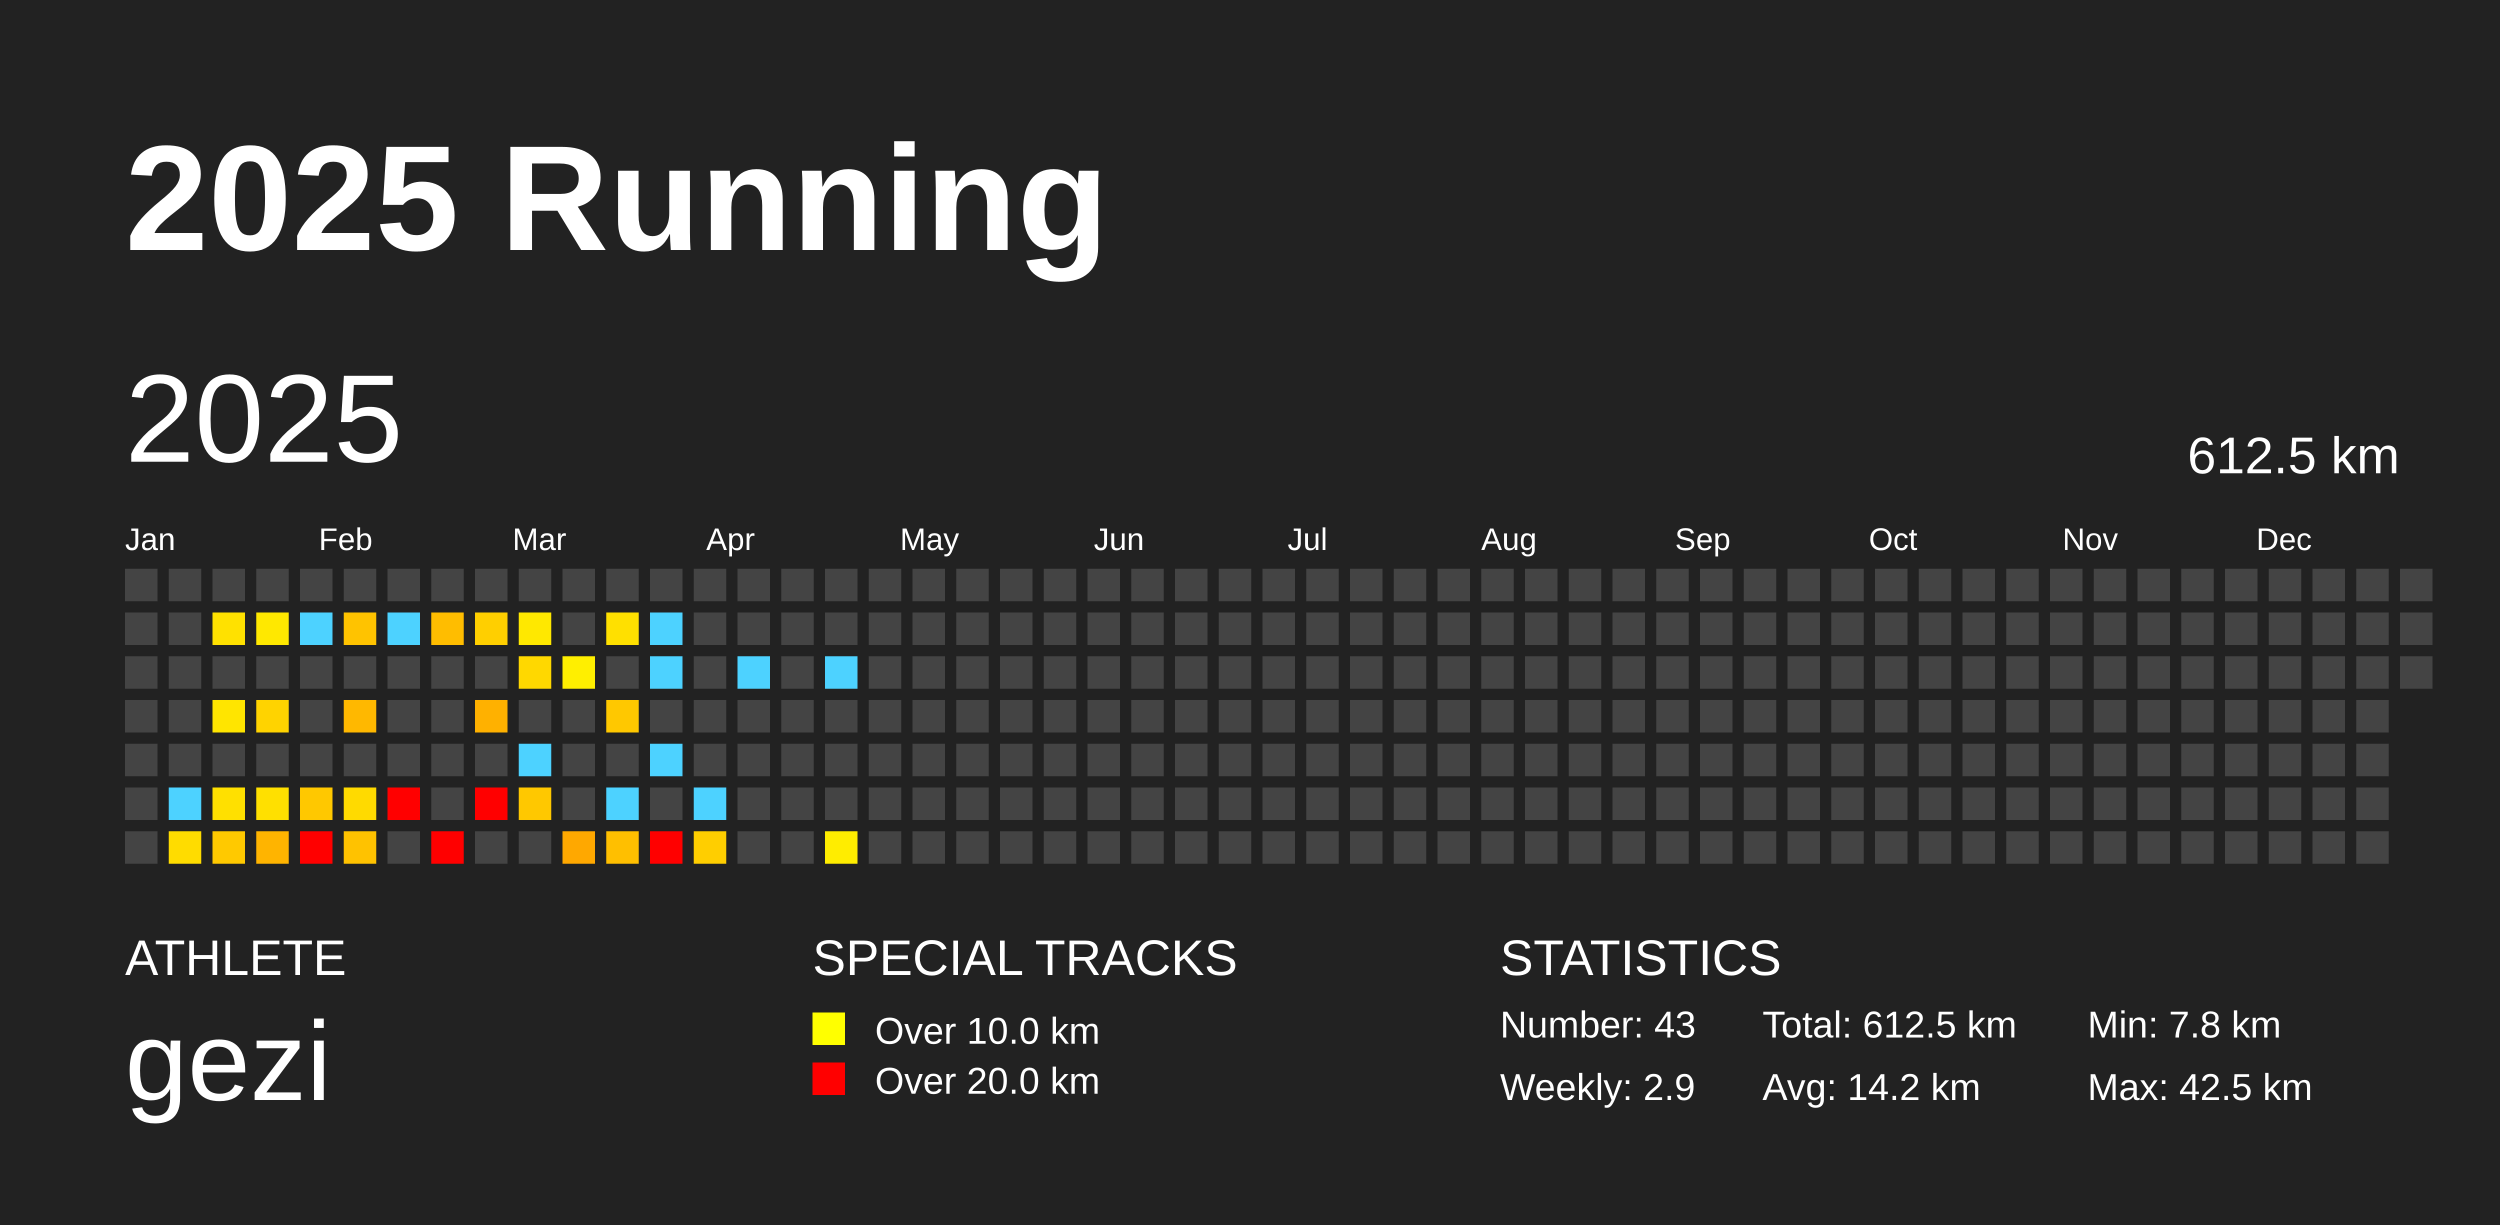
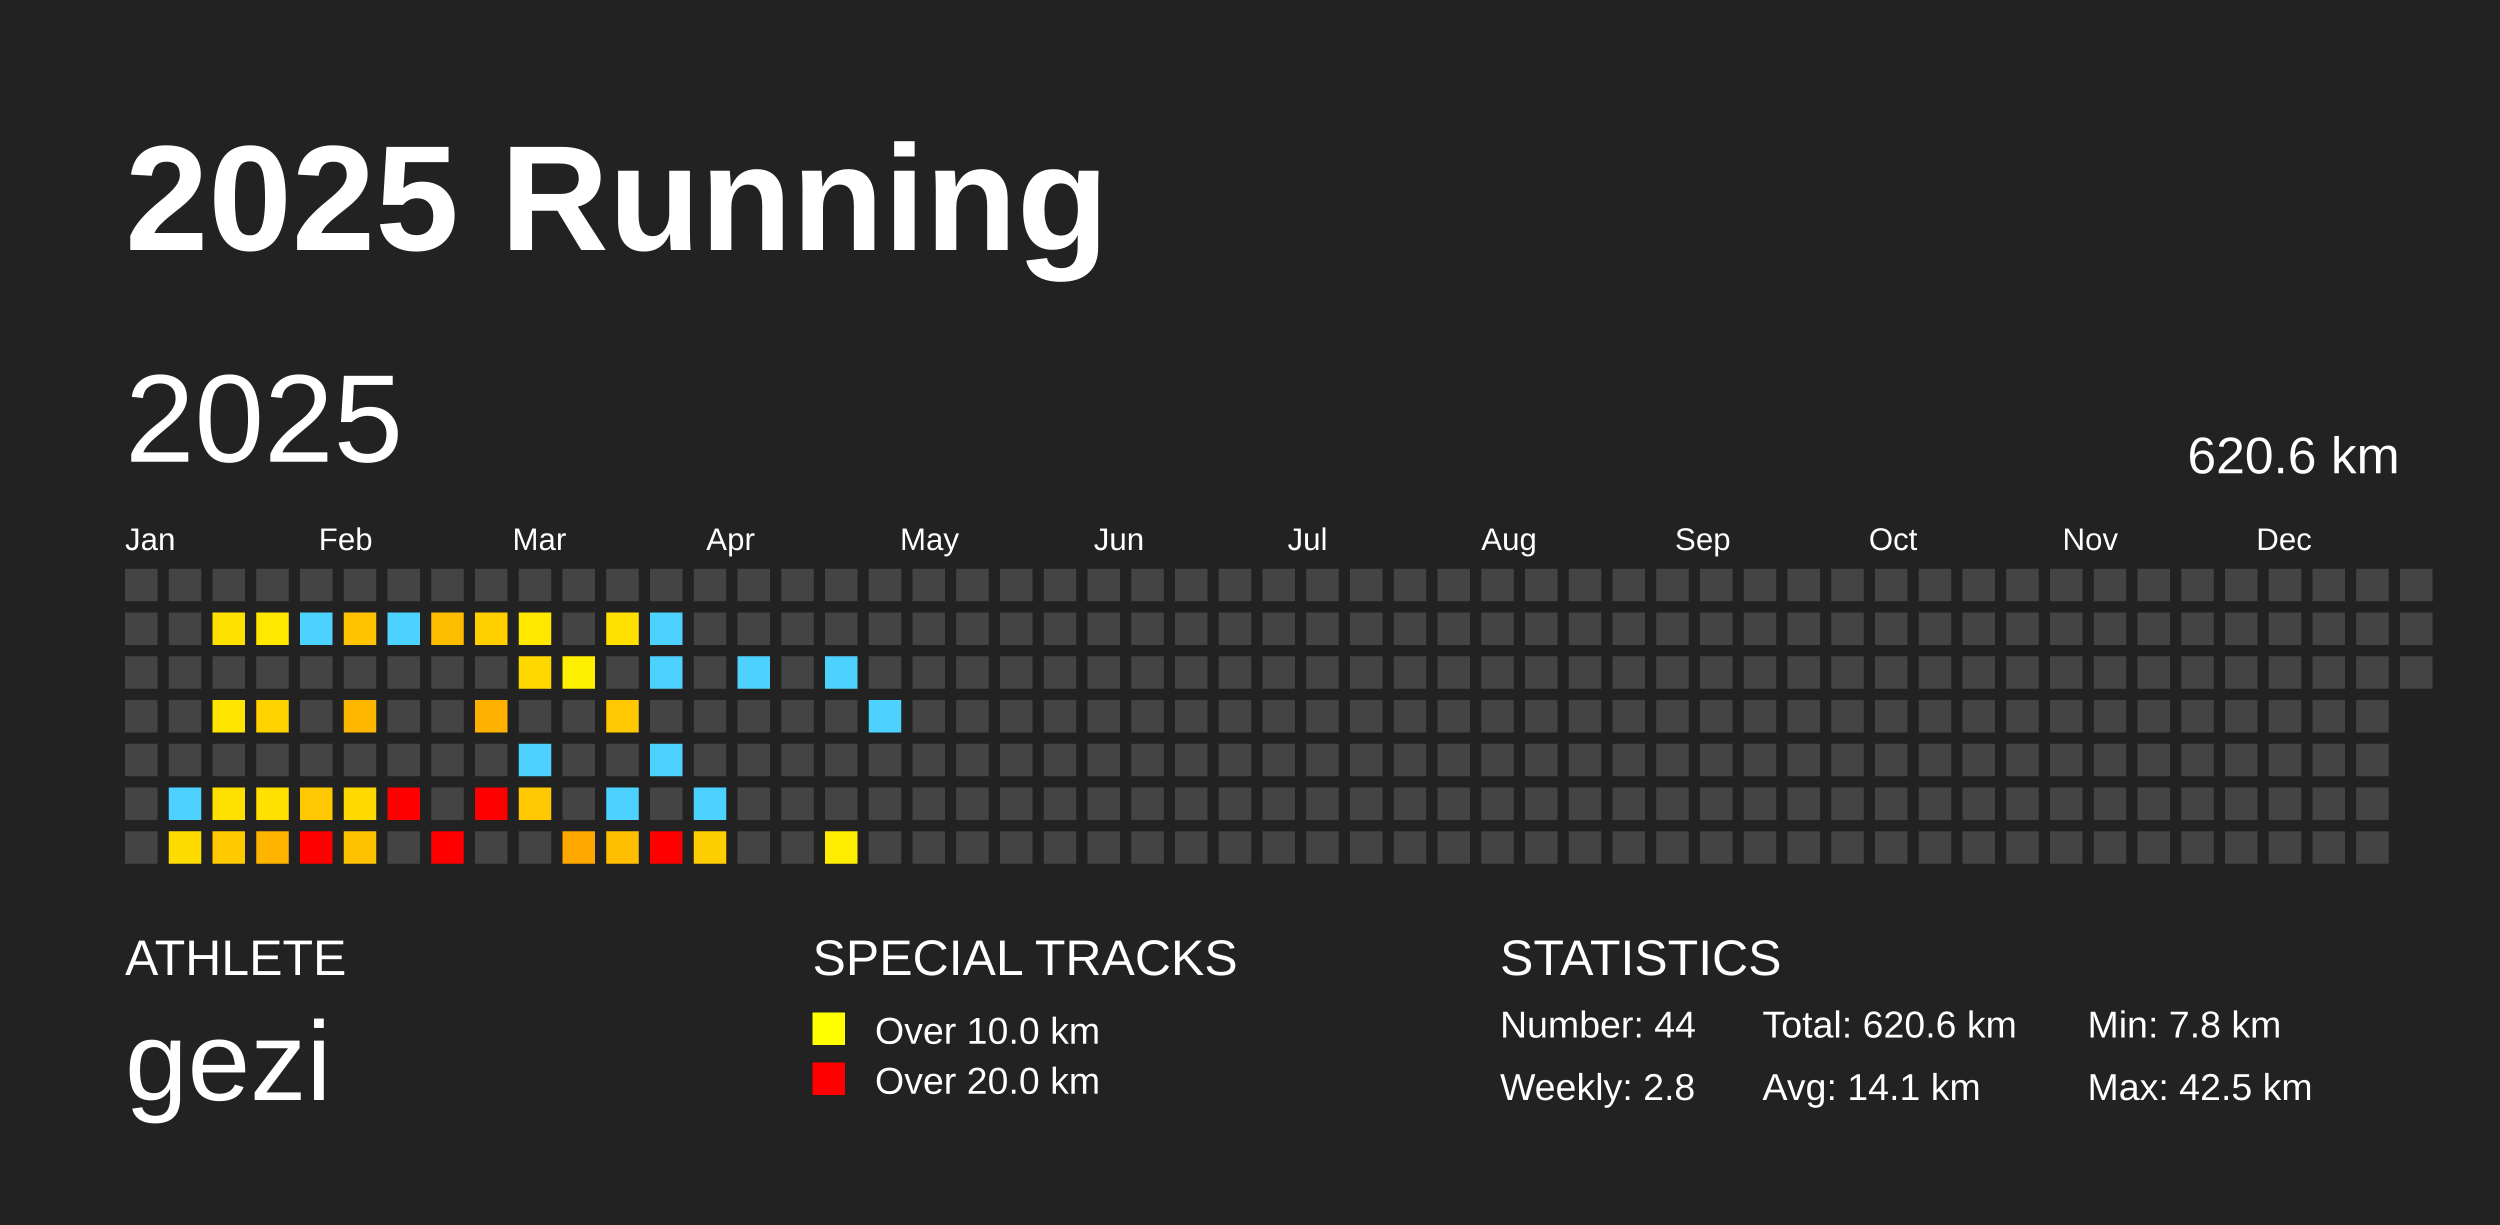
<svg xmlns="http://www.w3.org/2000/svg" baseProfile="full" height="98mm" version="1.1" viewBox="0,0,200,98" width="200mm">
  <defs />
  <rect fill="#222222" height="98" width="200" x="0" y="0" />
  <text fill="#FFFFFF" style="font-size:12px; font-family:Arial; font-weight:bold;" x="10" y="20">2025 Running</text>
  <text fill="#FFFFFF" style="font-size:4px; font-family:Arial" x="10" y="78">ATHLETE</text>
  <text fill="#FFFFFF" style="font-size:9px; font-family:Arial" x="10" y="88">gezi</text>
  <text fill="#FFFFFF" style="font-size:4px; font-family:Arial" x="65" y="78">SPECIAL TRACKS</text>
  <rect fill="yellow" height="2.6" width="2.6" x="65" y="81" />
  <text fill="#FFFFFF" style="font-size:3px; font-family:Arial" x="70" y="83.5">Over 10.0 km</text>
  <rect fill="red" height="2.6" width="2.6" x="65" y="85" />
  <text fill="#FFFFFF" style="font-size:3px; font-family:Arial" x="70" y="87.5">Over 20.0 km</text>
  <text fill="#FFFFFF" style="font-size:4px; font-family:Arial" x="120" y="78">STATISTICS</text>
-   <text fill="#FFFFFF" style="font-size:3px; font-family:Arial" x="120" y="83">Number: 43</text>
-   <text fill="#FFFFFF" style="font-size:3px; font-family:Arial" x="120" y="88">Weekly: 2.9</text>
-   <text fill="#FFFFFF" style="font-size:3px; font-family:Arial" x="141" y="83">Total: 612.5 km</text>
-   <text fill="#FFFFFF" style="font-size:3px; font-family:Arial" x="141" y="88">Avg: 14.2 km</text>
+   <text fill="#FFFFFF" style="font-size:3px; font-family:Arial" x="120" y="83">Number: 44</text>
+   <text fill="#FFFFFF" style="font-size:3px; font-family:Arial" x="120" y="88">Weekly: 2.8</text>
+   <text fill="#FFFFFF" style="font-size:3px; font-family:Arial" x="141" y="83">Total: 620.6 km</text>
+   <text fill="#FFFFFF" style="font-size:3px; font-family:Arial" x="141" y="88">Avg: 14.1 km</text>
  <text fill="#FFFFFF" style="font-size:3px; font-family:Arial" x="167" y="83">Min: 7.8 km</text>
  <text fill="#FFFFFF" style="font-size:3px; font-family:Arial" x="167" y="88">Max: 42.5 km</text>
  <text dominant-baseline="hanging" fill="#FFFFFF" style="font-size:10.0px; font-family:Arial;" x="10" y="30">2025</text>
-   <text dominant-baseline="hanging" fill="#FFFFFF" style="font-size:4.125px; font-family:Arial;" x="175" y="35">612.5 km</text>
+   <text dominant-baseline="hanging" fill="#FFFFFF" style="font-size:4.125px; font-family:Arial;" x="175" y="35">620.6 km</text>
  <text fill="#FFFFFF" style="font-size:2.5px; font-family:Arial" x="10.0" y="44">Jan</text>
  <text fill="#FFFFFF" style="font-size:2.5px; font-family:Arial" x="25.5" y="44">Feb</text>
  <text fill="#FFFFFF" style="font-size:2.5px; font-family:Arial" x="41.0" y="44">Mar</text>
  <text fill="#FFFFFF" style="font-size:2.5px; font-family:Arial" x="56.5" y="44">Apr</text>
  <text fill="#FFFFFF" style="font-size:2.5px; font-family:Arial" x="72.0" y="44">May</text>
  <text fill="#FFFFFF" style="font-size:2.5px; font-family:Arial" x="87.5" y="44">Jun</text>
  <text fill="#FFFFFF" style="font-size:2.5px; font-family:Arial" x="103.0" y="44">Jul</text>
  <text fill="#FFFFFF" style="font-size:2.5px; font-family:Arial" x="118.5" y="44">Aug</text>
  <text fill="#FFFFFF" style="font-size:2.5px; font-family:Arial" x="134.0" y="44">Sep</text>
  <text fill="#FFFFFF" style="font-size:2.5px; font-family:Arial" x="149.5" y="44">Oct</text>
  <text fill="#FFFFFF" style="font-size:2.5px; font-family:Arial" x="165.0" y="44">Nov</text>
  <text fill="#FFFFFF" style="font-size:2.5px; font-family:Arial" x="180.5" y="44">Dec</text>
  <rect fill="#444444" height="2.6" width="2.6" x="10.0" y="45.5" />
  <rect fill="#444444" height="2.6" width="2.6" x="10.0" y="49.0" />
  <rect fill="#444444" height="2.6" width="2.6" x="10.0" y="52.5" />
  <rect fill="#444444" height="2.6" width="2.6" x="10.0" y="56.0" />
  <rect fill="#444444" height="2.6" width="2.6" x="10.0" y="59.5" />
  <rect fill="#444444" height="2.6" width="2.6" x="10.0" y="63.0" />
  <rect fill="#444444" height="2.6" width="2.6" x="10.0" y="66.5" />
  <rect fill="#444444" height="2.6" width="2.6" x="13.5" y="45.5" />
  <rect fill="#444444" height="2.6" width="2.6" x="13.5" y="49.0" />
  <rect fill="#444444" height="2.6" width="2.6" x="13.5" y="52.5" />
  <rect fill="#444444" height="2.6" width="2.6" x="13.5" y="56.0" />
  <rect fill="#444444" height="2.6" width="2.6" x="13.5" y="59.5" />
  <rect fill="#4dd2ff" height="2.6" width="2.6" x="13.5" y="63.0" />
  <rect fill="#ffdc00" height="2.6" width="2.6" x="13.5" y="66.5" />
  <rect fill="#444444" height="2.6" width="2.6" x="17.0" y="45.5" />
  <rect fill="#ffe100" height="2.6" width="2.6" x="17.0" y="49.0" />
  <rect fill="#444444" height="2.6" width="2.6" x="17.0" y="52.5" />
  <rect fill="#ffe500" height="2.6" width="2.6" x="17.0" y="56.0" />
  <rect fill="#444444" height="2.6" width="2.6" x="17.0" y="59.5" />
  <rect fill="#ffe000" height="2.6" width="2.6" x="17.0" y="63.0" />
  <rect fill="#ffc900" height="2.6" width="2.6" x="17.0" y="66.5" />
  <rect fill="#444444" height="2.6" width="2.6" x="20.5" y="45.5" />
  <rect fill="#ffe800" height="2.6" width="2.6" x="20.5" y="49.0" />
  <rect fill="#444444" height="2.6" width="2.6" x="20.5" y="52.5" />
  <rect fill="#ffd300" height="2.6" width="2.6" x="20.5" y="56.0" />
  <rect fill="#444444" height="2.6" width="2.6" x="20.5" y="59.5" />
  <rect fill="#ffe000" height="2.6" width="2.6" x="20.5" y="63.0" />
  <rect fill="#ffb400" height="2.6" width="2.6" x="20.5" y="66.5" />
  <rect fill="#444444" height="2.6" width="2.6" x="24.0" y="45.5" />
  <rect fill="#4dd2ff" height="2.6" width="2.6" x="24.0" y="49.0" />
  <rect fill="#444444" height="2.6" width="2.6" x="24.0" y="52.5" />
  <rect fill="#444444" height="2.6" width="2.6" x="24.0" y="56.0" />
  <rect fill="#444444" height="2.6" width="2.6" x="24.0" y="59.5" />
  <rect fill="#ffc800" height="2.6" width="2.6" x="24.0" y="63.0" />
  <rect fill="red" height="2.6" width="2.6" x="24.0" y="66.5" />
  <rect fill="#444444" height="2.6" width="2.6" x="27.5" y="45.5" />
  <rect fill="#ffc300" height="2.6" width="2.6" x="27.5" y="49.0" />
  <rect fill="#444444" height="2.6" width="2.6" x="27.5" y="52.5" />
  <rect fill="#ffb800" height="2.6" width="2.6" x="27.5" y="56.0" />
  <rect fill="#444444" height="2.6" width="2.6" x="27.5" y="59.5" />
  <rect fill="#ffda00" height="2.6" width="2.6" x="27.5" y="63.0" />
  <rect fill="#ffc200" height="2.6" width="2.6" x="27.5" y="66.5" />
  <rect fill="#444444" height="2.6" width="2.6" x="31.0" y="45.5" />
  <rect fill="#4dd2ff" height="2.6" width="2.6" x="31.0" y="49.0" />
  <rect fill="#444444" height="2.6" width="2.6" x="31.0" y="52.5" />
  <rect fill="#444444" height="2.6" width="2.6" x="31.0" y="56.0" />
  <rect fill="#444444" height="2.6" width="2.6" x="31.0" y="59.5" />
  <rect fill="red" height="2.6" width="2.6" x="31.0" y="63.0" />
  <rect fill="#444444" height="2.6" width="2.6" x="31.0" y="66.5" />
  <rect fill="#444444" height="2.6" width="2.6" x="34.5" y="45.5" />
  <rect fill="#ffbd00" height="2.6" width="2.6" x="34.5" y="49.0" />
  <rect fill="#444444" height="2.6" width="2.6" x="34.5" y="52.5" />
  <rect fill="#444444" height="2.6" width="2.6" x="34.5" y="56.0" />
  <rect fill="#444444" height="2.6" width="2.6" x="34.5" y="59.5" />
  <rect fill="#444444" height="2.6" width="2.6" x="34.5" y="63.0" />
  <rect fill="red" height="2.6" width="2.6" x="34.5" y="66.5" />
  <rect fill="#444444" height="2.6" width="2.6" x="38.0" y="45.5" />
  <rect fill="#ffcf00" height="2.6" width="2.6" x="38.0" y="49.0" />
  <rect fill="#444444" height="2.6" width="2.6" x="38.0" y="52.5" />
  <rect fill="#ffb100" height="2.6" width="2.6" x="38.0" y="56.0" />
  <rect fill="#444444" height="2.6" width="2.6" x="38.0" y="59.5" />
  <rect fill="red" height="2.6" width="2.6" x="38.0" y="63.0" />
  <rect fill="#444444" height="2.6" width="2.6" x="38.0" y="66.5" />
  <rect fill="#444444" height="2.6" width="2.6" x="41.5" y="45.5" />
  <rect fill="#ffe800" height="2.6" width="2.6" x="41.5" y="49.0" />
  <rect fill="#ffd800" height="2.6" width="2.6" x="41.5" y="52.5" />
  <rect fill="#444444" height="2.6" width="2.6" x="41.5" y="56.0" />
  <rect fill="#4dd2ff" height="2.6" width="2.6" x="41.5" y="59.5" />
  <rect fill="#ffc800" height="2.6" width="2.6" x="41.5" y="63.0" />
  <rect fill="#444444" height="2.6" width="2.6" x="41.5" y="66.5" />
  <rect fill="#444444" height="2.6" width="2.6" x="45.0" y="45.5" />
  <rect fill="#444444" height="2.6" width="2.6" x="45.0" y="49.0" />
  <rect fill="#ffef00" height="2.6" width="2.6" x="45.0" y="52.5" />
  <rect fill="#444444" height="2.6" width="2.6" x="45.0" y="56.0" />
  <rect fill="#444444" height="2.6" width="2.6" x="45.0" y="59.5" />
  <rect fill="#444444" height="2.6" width="2.6" x="45.0" y="63.0" />
  <rect fill="#ffa800" height="2.6" width="2.6" x="45.0" y="66.5" />
  <rect fill="#444444" height="2.6" width="2.6" x="48.5" y="45.5" />
  <rect fill="#ffe000" height="2.6" width="2.6" x="48.5" y="49.0" />
  <rect fill="#444444" height="2.6" width="2.6" x="48.5" y="52.5" />
  <rect fill="#ffc800" height="2.6" width="2.6" x="48.5" y="56.0" />
  <rect fill="#444444" height="2.6" width="2.6" x="48.5" y="59.5" />
  <rect fill="#4dd2ff" height="2.6" width="2.6" x="48.5" y="63.0" />
  <rect fill="#ffbf00" height="2.6" width="2.6" x="48.5" y="66.5" />
  <rect fill="#444444" height="2.6" width="2.6" x="52.0" y="45.5" />
  <rect fill="#4dd2ff" height="2.6" width="2.6" x="52.0" y="49.0" />
  <rect fill="#4dd2ff" height="2.6" width="2.6" x="52.0" y="52.5" />
  <rect fill="#444444" height="2.6" width="2.6" x="52.0" y="56.0" />
  <rect fill="#4dd2ff" height="2.6" width="2.6" x="52.0" y="59.5" />
  <rect fill="#444444" height="2.6" width="2.6" x="52.0" y="63.0" />
  <rect fill="red" height="2.6" width="2.6" x="52.0" y="66.5" />
  <rect fill="#444444" height="2.6" width="2.6" x="55.5" y="45.5" />
  <rect fill="#444444" height="2.6" width="2.6" x="55.5" y="49.0" />
  <rect fill="#444444" height="2.6" width="2.6" x="55.5" y="52.5" />
  <rect fill="#444444" height="2.6" width="2.6" x="55.5" y="56.0" />
  <rect fill="#444444" height="2.6" width="2.6" x="55.5" y="59.5" />
  <rect fill="#4dd2ff" height="2.6" width="2.6" x="55.5" y="63.0" />
  <rect fill="#ffce00" height="2.6" width="2.6" x="55.5" y="66.5" />
  <rect fill="#444444" height="2.6" width="2.6" x="59.0" y="45.5" />
  <rect fill="#444444" height="2.6" width="2.6" x="59.0" y="49.0" />
  <rect fill="#4dd2ff" height="2.6" width="2.6" x="59.0" y="52.5" />
  <rect fill="#444444" height="2.6" width="2.6" x="59.0" y="56.0" />
  <rect fill="#444444" height="2.6" width="2.6" x="59.0" y="59.5" />
  <rect fill="#444444" height="2.6" width="2.6" x="59.0" y="63.0" />
  <rect fill="#444444" height="2.6" width="2.6" x="59.0" y="66.5" />
  <rect fill="#444444" height="2.6" width="2.6" x="62.5" y="45.5" />
  <rect fill="#444444" height="2.6" width="2.6" x="62.5" y="49.0" />
  <rect fill="#444444" height="2.6" width="2.6" x="62.5" y="52.5" />
  <rect fill="#444444" height="2.6" width="2.6" x="62.5" y="56.0" />
  <rect fill="#444444" height="2.6" width="2.6" x="62.5" y="59.5" />
  <rect fill="#444444" height="2.6" width="2.6" x="62.5" y="63.0" />
  <rect fill="#444444" height="2.6" width="2.6" x="62.5" y="66.5" />
  <rect fill="#444444" height="2.6" width="2.6" x="66.0" y="45.5" />
  <rect fill="#444444" height="2.6" width="2.6" x="66.0" y="49.0" />
  <rect fill="#4dd2ff" height="2.6" width="2.6" x="66.0" y="52.5" />
  <rect fill="#444444" height="2.6" width="2.6" x="66.0" y="56.0" />
  <rect fill="#444444" height="2.6" width="2.6" x="66.0" y="59.5" />
  <rect fill="#444444" height="2.6" width="2.6" x="66.0" y="63.0" />
  <rect fill="#ffed00" height="2.6" width="2.6" x="66.0" y="66.5" />
  <rect fill="#444444" height="2.6" width="2.6" x="69.5" y="45.5" />
  <rect fill="#444444" height="2.6" width="2.6" x="69.5" y="49.0" />
  <rect fill="#444444" height="2.6" width="2.6" x="69.5" y="52.5" />
-   <rect fill="#444444" height="2.6" width="2.6" x="69.5" y="56.0" />
+   <rect fill="#4dd2ff" height="2.6" width="2.6" x="69.5" y="56.0" />
  <rect fill="#444444" height="2.6" width="2.6" x="69.5" y="59.5" />
  <rect fill="#444444" height="2.6" width="2.6" x="69.5" y="63.0" />
  <rect fill="#444444" height="2.6" width="2.6" x="69.5" y="66.5" />
  <rect fill="#444444" height="2.6" width="2.6" x="73.0" y="45.5" />
  <rect fill="#444444" height="2.6" width="2.6" x="73.0" y="49.0" />
  <rect fill="#444444" height="2.6" width="2.6" x="73.0" y="52.5" />
  <rect fill="#444444" height="2.6" width="2.6" x="73.0" y="56.0" />
  <rect fill="#444444" height="2.6" width="2.6" x="73.0" y="59.5" />
  <rect fill="#444444" height="2.6" width="2.6" x="73.0" y="63.0" />
  <rect fill="#444444" height="2.6" width="2.6" x="73.0" y="66.5" />
  <rect fill="#444444" height="2.6" width="2.6" x="76.5" y="45.5" />
  <rect fill="#444444" height="2.6" width="2.6" x="76.5" y="49.0" />
  <rect fill="#444444" height="2.6" width="2.6" x="76.5" y="52.5" />
  <rect fill="#444444" height="2.6" width="2.6" x="76.5" y="56.0" />
  <rect fill="#444444" height="2.6" width="2.6" x="76.5" y="59.5" />
  <rect fill="#444444" height="2.6" width="2.6" x="76.5" y="63.0" />
  <rect fill="#444444" height="2.6" width="2.6" x="76.5" y="66.5" />
  <rect fill="#444444" height="2.6" width="2.6" x="80.0" y="45.5" />
  <rect fill="#444444" height="2.6" width="2.6" x="80.0" y="49.0" />
  <rect fill="#444444" height="2.6" width="2.6" x="80.0" y="52.5" />
  <rect fill="#444444" height="2.6" width="2.6" x="80.0" y="56.0" />
  <rect fill="#444444" height="2.6" width="2.6" x="80.0" y="59.5" />
  <rect fill="#444444" height="2.6" width="2.6" x="80.0" y="63.0" />
  <rect fill="#444444" height="2.6" width="2.6" x="80.0" y="66.5" />
  <rect fill="#444444" height="2.6" width="2.6" x="83.5" y="45.5" />
  <rect fill="#444444" height="2.6" width="2.6" x="83.5" y="49.0" />
  <rect fill="#444444" height="2.6" width="2.6" x="83.5" y="52.5" />
  <rect fill="#444444" height="2.6" width="2.6" x="83.5" y="56.0" />
  <rect fill="#444444" height="2.6" width="2.6" x="83.5" y="59.5" />
  <rect fill="#444444" height="2.6" width="2.6" x="83.5" y="63.0" />
  <rect fill="#444444" height="2.6" width="2.6" x="83.5" y="66.5" />
  <rect fill="#444444" height="2.6" width="2.6" x="87.0" y="45.5" />
  <rect fill="#444444" height="2.6" width="2.6" x="87.0" y="49.0" />
  <rect fill="#444444" height="2.6" width="2.6" x="87.0" y="52.5" />
  <rect fill="#444444" height="2.6" width="2.6" x="87.0" y="56.0" />
  <rect fill="#444444" height="2.6" width="2.6" x="87.0" y="59.5" />
  <rect fill="#444444" height="2.6" width="2.6" x="87.0" y="63.0" />
  <rect fill="#444444" height="2.6" width="2.6" x="87.0" y="66.5" />
  <rect fill="#444444" height="2.6" width="2.6" x="90.5" y="45.5" />
  <rect fill="#444444" height="2.6" width="2.6" x="90.5" y="49.0" />
  <rect fill="#444444" height="2.6" width="2.6" x="90.5" y="52.5" />
  <rect fill="#444444" height="2.6" width="2.6" x="90.5" y="56.0" />
  <rect fill="#444444" height="2.6" width="2.6" x="90.5" y="59.5" />
  <rect fill="#444444" height="2.6" width="2.6" x="90.5" y="63.0" />
  <rect fill="#444444" height="2.6" width="2.6" x="90.5" y="66.5" />
  <rect fill="#444444" height="2.6" width="2.6" x="94.0" y="45.5" />
  <rect fill="#444444" height="2.6" width="2.6" x="94.0" y="49.0" />
  <rect fill="#444444" height="2.6" width="2.6" x="94.0" y="52.5" />
  <rect fill="#444444" height="2.6" width="2.6" x="94.0" y="56.0" />
  <rect fill="#444444" height="2.6" width="2.6" x="94.0" y="59.5" />
  <rect fill="#444444" height="2.6" width="2.6" x="94.0" y="63.0" />
  <rect fill="#444444" height="2.6" width="2.6" x="94.0" y="66.5" />
  <rect fill="#444444" height="2.6" width="2.6" x="97.5" y="45.5" />
  <rect fill="#444444" height="2.6" width="2.6" x="97.5" y="49.0" />
  <rect fill="#444444" height="2.6" width="2.6" x="97.5" y="52.5" />
  <rect fill="#444444" height="2.6" width="2.6" x="97.5" y="56.0" />
  <rect fill="#444444" height="2.6" width="2.6" x="97.5" y="59.5" />
  <rect fill="#444444" height="2.6" width="2.6" x="97.5" y="63.0" />
  <rect fill="#444444" height="2.6" width="2.6" x="97.5" y="66.5" />
  <rect fill="#444444" height="2.6" width="2.6" x="101.0" y="45.5" />
  <rect fill="#444444" height="2.6" width="2.6" x="101.0" y="49.0" />
  <rect fill="#444444" height="2.6" width="2.6" x="101.0" y="52.5" />
  <rect fill="#444444" height="2.6" width="2.6" x="101.0" y="56.0" />
  <rect fill="#444444" height="2.6" width="2.6" x="101.0" y="59.5" />
  <rect fill="#444444" height="2.6" width="2.6" x="101.0" y="63.0" />
  <rect fill="#444444" height="2.6" width="2.6" x="101.0" y="66.5" />
  <rect fill="#444444" height="2.6" width="2.6" x="104.5" y="45.5" />
  <rect fill="#444444" height="2.6" width="2.6" x="104.5" y="49.0" />
  <rect fill="#444444" height="2.6" width="2.6" x="104.5" y="52.5" />
  <rect fill="#444444" height="2.6" width="2.6" x="104.5" y="56.0" />
  <rect fill="#444444" height="2.6" width="2.6" x="104.5" y="59.5" />
  <rect fill="#444444" height="2.6" width="2.6" x="104.5" y="63.0" />
  <rect fill="#444444" height="2.6" width="2.6" x="104.5" y="66.5" />
  <rect fill="#444444" height="2.6" width="2.6" x="108.0" y="45.5" />
  <rect fill="#444444" height="2.6" width="2.6" x="108.0" y="49.0" />
  <rect fill="#444444" height="2.6" width="2.6" x="108.0" y="52.5" />
  <rect fill="#444444" height="2.6" width="2.6" x="108.0" y="56.0" />
  <rect fill="#444444" height="2.6" width="2.6" x="108.0" y="59.5" />
  <rect fill="#444444" height="2.6" width="2.6" x="108.0" y="63.0" />
  <rect fill="#444444" height="2.6" width="2.6" x="108.0" y="66.5" />
  <rect fill="#444444" height="2.6" width="2.6" x="111.5" y="45.5" />
  <rect fill="#444444" height="2.6" width="2.6" x="111.5" y="49.0" />
  <rect fill="#444444" height="2.6" width="2.6" x="111.5" y="52.5" />
  <rect fill="#444444" height="2.6" width="2.6" x="111.5" y="56.0" />
  <rect fill="#444444" height="2.6" width="2.6" x="111.5" y="59.5" />
  <rect fill="#444444" height="2.6" width="2.6" x="111.5" y="63.0" />
  <rect fill="#444444" height="2.6" width="2.6" x="111.5" y="66.5" />
  <rect fill="#444444" height="2.6" width="2.6" x="115.0" y="45.5" />
  <rect fill="#444444" height="2.6" width="2.6" x="115.0" y="49.0" />
  <rect fill="#444444" height="2.6" width="2.6" x="115.0" y="52.5" />
  <rect fill="#444444" height="2.6" width="2.6" x="115.0" y="56.0" />
  <rect fill="#444444" height="2.6" width="2.6" x="115.0" y="59.5" />
  <rect fill="#444444" height="2.6" width="2.6" x="115.0" y="63.0" />
  <rect fill="#444444" height="2.6" width="2.6" x="115.0" y="66.5" />
  <rect fill="#444444" height="2.6" width="2.6" x="118.5" y="45.5" />
  <rect fill="#444444" height="2.6" width="2.6" x="118.5" y="49.0" />
  <rect fill="#444444" height="2.6" width="2.6" x="118.5" y="52.5" />
  <rect fill="#444444" height="2.6" width="2.6" x="118.5" y="56.0" />
  <rect fill="#444444" height="2.6" width="2.6" x="118.5" y="59.5" />
  <rect fill="#444444" height="2.6" width="2.6" x="118.5" y="63.0" />
  <rect fill="#444444" height="2.6" width="2.6" x="118.5" y="66.5" />
  <rect fill="#444444" height="2.6" width="2.6" x="122.0" y="45.5" />
  <rect fill="#444444" height="2.6" width="2.6" x="122.0" y="49.0" />
  <rect fill="#444444" height="2.6" width="2.6" x="122.0" y="52.5" />
  <rect fill="#444444" height="2.6" width="2.6" x="122.0" y="56.0" />
  <rect fill="#444444" height="2.6" width="2.6" x="122.0" y="59.5" />
  <rect fill="#444444" height="2.6" width="2.6" x="122.0" y="63.0" />
  <rect fill="#444444" height="2.6" width="2.6" x="122.0" y="66.5" />
  <rect fill="#444444" height="2.6" width="2.6" x="125.5" y="45.5" />
  <rect fill="#444444" height="2.6" width="2.6" x="125.5" y="49.0" />
  <rect fill="#444444" height="2.6" width="2.6" x="125.5" y="52.5" />
  <rect fill="#444444" height="2.6" width="2.6" x="125.5" y="56.0" />
  <rect fill="#444444" height="2.6" width="2.6" x="125.5" y="59.5" />
  <rect fill="#444444" height="2.6" width="2.6" x="125.5" y="63.0" />
  <rect fill="#444444" height="2.6" width="2.6" x="125.5" y="66.5" />
  <rect fill="#444444" height="2.6" width="2.6" x="129.0" y="45.5" />
  <rect fill="#444444" height="2.6" width="2.6" x="129.0" y="49.0" />
  <rect fill="#444444" height="2.6" width="2.6" x="129.0" y="52.5" />
  <rect fill="#444444" height="2.6" width="2.6" x="129.0" y="56.0" />
  <rect fill="#444444" height="2.6" width="2.6" x="129.0" y="59.5" />
  <rect fill="#444444" height="2.6" width="2.6" x="129.0" y="63.0" />
  <rect fill="#444444" height="2.6" width="2.6" x="129.0" y="66.5" />
  <rect fill="#444444" height="2.6" width="2.6" x="132.5" y="45.5" />
  <rect fill="#444444" height="2.6" width="2.6" x="132.5" y="49.0" />
  <rect fill="#444444" height="2.6" width="2.6" x="132.5" y="52.5" />
  <rect fill="#444444" height="2.6" width="2.6" x="132.5" y="56.0" />
  <rect fill="#444444" height="2.6" width="2.6" x="132.5" y="59.5" />
  <rect fill="#444444" height="2.6" width="2.6" x="132.5" y="63.0" />
  <rect fill="#444444" height="2.6" width="2.6" x="132.5" y="66.5" />
  <rect fill="#444444" height="2.6" width="2.6" x="136.0" y="45.5" />
  <rect fill="#444444" height="2.6" width="2.6" x="136.0" y="49.0" />
  <rect fill="#444444" height="2.6" width="2.6" x="136.0" y="52.5" />
  <rect fill="#444444" height="2.6" width="2.6" x="136.0" y="56.0" />
  <rect fill="#444444" height="2.6" width="2.6" x="136.0" y="59.5" />
  <rect fill="#444444" height="2.6" width="2.6" x="136.0" y="63.0" />
  <rect fill="#444444" height="2.6" width="2.6" x="136.0" y="66.5" />
  <rect fill="#444444" height="2.6" width="2.6" x="139.5" y="45.5" />
  <rect fill="#444444" height="2.6" width="2.6" x="139.5" y="49.0" />
  <rect fill="#444444" height="2.6" width="2.6" x="139.5" y="52.5" />
  <rect fill="#444444" height="2.6" width="2.6" x="139.5" y="56.0" />
  <rect fill="#444444" height="2.6" width="2.6" x="139.5" y="59.5" />
  <rect fill="#444444" height="2.6" width="2.6" x="139.5" y="63.0" />
  <rect fill="#444444" height="2.6" width="2.6" x="139.5" y="66.5" />
  <rect fill="#444444" height="2.6" width="2.6" x="143.0" y="45.5" />
  <rect fill="#444444" height="2.6" width="2.6" x="143.0" y="49.0" />
  <rect fill="#444444" height="2.6" width="2.6" x="143.0" y="52.5" />
  <rect fill="#444444" height="2.6" width="2.6" x="143.0" y="56.0" />
  <rect fill="#444444" height="2.6" width="2.6" x="143.0" y="59.5" />
  <rect fill="#444444" height="2.6" width="2.6" x="143.0" y="63.0" />
  <rect fill="#444444" height="2.6" width="2.6" x="143.0" y="66.5" />
  <rect fill="#444444" height="2.6" width="2.6" x="146.5" y="45.5" />
  <rect fill="#444444" height="2.6" width="2.6" x="146.5" y="49.0" />
  <rect fill="#444444" height="2.6" width="2.6" x="146.5" y="52.5" />
  <rect fill="#444444" height="2.6" width="2.6" x="146.5" y="56.0" />
  <rect fill="#444444" height="2.6" width="2.6" x="146.5" y="59.5" />
  <rect fill="#444444" height="2.6" width="2.6" x="146.5" y="63.0" />
  <rect fill="#444444" height="2.6" width="2.6" x="146.5" y="66.5" />
  <rect fill="#444444" height="2.6" width="2.6" x="150.0" y="45.5" />
  <rect fill="#444444" height="2.6" width="2.6" x="150.0" y="49.0" />
  <rect fill="#444444" height="2.6" width="2.6" x="150.0" y="52.5" />
  <rect fill="#444444" height="2.6" width="2.6" x="150.0" y="56.0" />
  <rect fill="#444444" height="2.6" width="2.6" x="150.0" y="59.5" />
  <rect fill="#444444" height="2.6" width="2.6" x="150.0" y="63.0" />
  <rect fill="#444444" height="2.6" width="2.6" x="150.0" y="66.5" />
  <rect fill="#444444" height="2.6" width="2.6" x="153.5" y="45.5" />
  <rect fill="#444444" height="2.6" width="2.6" x="153.5" y="49.0" />
  <rect fill="#444444" height="2.6" width="2.6" x="153.5" y="52.5" />
  <rect fill="#444444" height="2.6" width="2.6" x="153.5" y="56.0" />
  <rect fill="#444444" height="2.6" width="2.6" x="153.5" y="59.5" />
  <rect fill="#444444" height="2.6" width="2.6" x="153.5" y="63.0" />
  <rect fill="#444444" height="2.6" width="2.6" x="153.5" y="66.5" />
  <rect fill="#444444" height="2.6" width="2.6" x="157.0" y="45.5" />
  <rect fill="#444444" height="2.6" width="2.6" x="157.0" y="49.0" />
  <rect fill="#444444" height="2.6" width="2.6" x="157.0" y="52.5" />
  <rect fill="#444444" height="2.6" width="2.6" x="157.0" y="56.0" />
  <rect fill="#444444" height="2.6" width="2.6" x="157.0" y="59.5" />
  <rect fill="#444444" height="2.6" width="2.6" x="157.0" y="63.0" />
  <rect fill="#444444" height="2.6" width="2.6" x="157.0" y="66.5" />
  <rect fill="#444444" height="2.6" width="2.6" x="160.5" y="45.5" />
  <rect fill="#444444" height="2.6" width="2.6" x="160.5" y="49.0" />
  <rect fill="#444444" height="2.6" width="2.6" x="160.5" y="52.5" />
  <rect fill="#444444" height="2.6" width="2.6" x="160.5" y="56.0" />
  <rect fill="#444444" height="2.6" width="2.6" x="160.5" y="59.5" />
  <rect fill="#444444" height="2.6" width="2.6" x="160.5" y="63.0" />
  <rect fill="#444444" height="2.6" width="2.6" x="160.5" y="66.5" />
  <rect fill="#444444" height="2.6" width="2.6" x="164.0" y="45.5" />
  <rect fill="#444444" height="2.6" width="2.6" x="164.0" y="49.0" />
  <rect fill="#444444" height="2.6" width="2.6" x="164.0" y="52.5" />
  <rect fill="#444444" height="2.6" width="2.6" x="164.0" y="56.0" />
  <rect fill="#444444" height="2.6" width="2.6" x="164.0" y="59.5" />
  <rect fill="#444444" height="2.6" width="2.6" x="164.0" y="63.0" />
  <rect fill="#444444" height="2.6" width="2.6" x="164.0" y="66.5" />
  <rect fill="#444444" height="2.6" width="2.6" x="167.5" y="45.5" />
  <rect fill="#444444" height="2.6" width="2.6" x="167.5" y="49.0" />
  <rect fill="#444444" height="2.6" width="2.6" x="167.5" y="52.5" />
  <rect fill="#444444" height="2.6" width="2.6" x="167.5" y="56.0" />
  <rect fill="#444444" height="2.6" width="2.6" x="167.5" y="59.5" />
  <rect fill="#444444" height="2.6" width="2.6" x="167.5" y="63.0" />
  <rect fill="#444444" height="2.6" width="2.6" x="167.5" y="66.5" />
  <rect fill="#444444" height="2.6" width="2.6" x="171.0" y="45.5" />
  <rect fill="#444444" height="2.6" width="2.6" x="171.0" y="49.0" />
  <rect fill="#444444" height="2.6" width="2.6" x="171.0" y="52.5" />
  <rect fill="#444444" height="2.6" width="2.6" x="171.0" y="56.0" />
  <rect fill="#444444" height="2.6" width="2.6" x="171.0" y="59.5" />
  <rect fill="#444444" height="2.6" width="2.6" x="171.0" y="63.0" />
  <rect fill="#444444" height="2.6" width="2.6" x="171.0" y="66.5" />
  <rect fill="#444444" height="2.6" width="2.6" x="174.5" y="45.5" />
  <rect fill="#444444" height="2.6" width="2.6" x="174.5" y="49.0" />
  <rect fill="#444444" height="2.6" width="2.6" x="174.5" y="52.5" />
  <rect fill="#444444" height="2.6" width="2.6" x="174.5" y="56.0" />
  <rect fill="#444444" height="2.6" width="2.6" x="174.5" y="59.5" />
  <rect fill="#444444" height="2.6" width="2.6" x="174.5" y="63.0" />
  <rect fill="#444444" height="2.6" width="2.6" x="174.5" y="66.5" />
  <rect fill="#444444" height="2.6" width="2.6" x="178.0" y="45.5" />
  <rect fill="#444444" height="2.6" width="2.6" x="178.0" y="49.0" />
  <rect fill="#444444" height="2.6" width="2.6" x="178.0" y="52.5" />
  <rect fill="#444444" height="2.6" width="2.6" x="178.0" y="56.0" />
  <rect fill="#444444" height="2.6" width="2.6" x="178.0" y="59.5" />
  <rect fill="#444444" height="2.6" width="2.6" x="178.0" y="63.0" />
  <rect fill="#444444" height="2.6" width="2.6" x="178.0" y="66.5" />
  <rect fill="#444444" height="2.6" width="2.6" x="181.5" y="45.5" />
  <rect fill="#444444" height="2.6" width="2.6" x="181.5" y="49.0" />
  <rect fill="#444444" height="2.6" width="2.6" x="181.5" y="52.5" />
  <rect fill="#444444" height="2.6" width="2.6" x="181.5" y="56.0" />
  <rect fill="#444444" height="2.6" width="2.6" x="181.5" y="59.5" />
  <rect fill="#444444" height="2.6" width="2.6" x="181.5" y="63.0" />
  <rect fill="#444444" height="2.6" width="2.6" x="181.5" y="66.5" />
  <rect fill="#444444" height="2.6" width="2.6" x="185.0" y="45.5" />
  <rect fill="#444444" height="2.6" width="2.6" x="185.0" y="49.0" />
  <rect fill="#444444" height="2.6" width="2.6" x="185.0" y="52.5" />
  <rect fill="#444444" height="2.6" width="2.6" x="185.0" y="56.0" />
  <rect fill="#444444" height="2.6" width="2.6" x="185.0" y="59.5" />
  <rect fill="#444444" height="2.6" width="2.6" x="185.0" y="63.0" />
  <rect fill="#444444" height="2.6" width="2.6" x="185.0" y="66.5" />
  <rect fill="#444444" height="2.6" width="2.6" x="188.5" y="45.5" />
  <rect fill="#444444" height="2.6" width="2.6" x="188.5" y="49.0" />
  <rect fill="#444444" height="2.6" width="2.6" x="188.5" y="52.5" />
  <rect fill="#444444" height="2.6" width="2.6" x="188.5" y="56.0" />
  <rect fill="#444444" height="2.6" width="2.6" x="188.5" y="59.5" />
  <rect fill="#444444" height="2.6" width="2.6" x="188.5" y="63.0" />
  <rect fill="#444444" height="2.6" width="2.6" x="188.5" y="66.5" />
  <rect fill="#444444" height="2.6" width="2.6" x="192.0" y="45.5" />
  <rect fill="#444444" height="2.6" width="2.6" x="192.0" y="49.0" />
  <rect fill="#444444" height="2.6" width="2.6" x="192.0" y="52.5" />
</svg>
